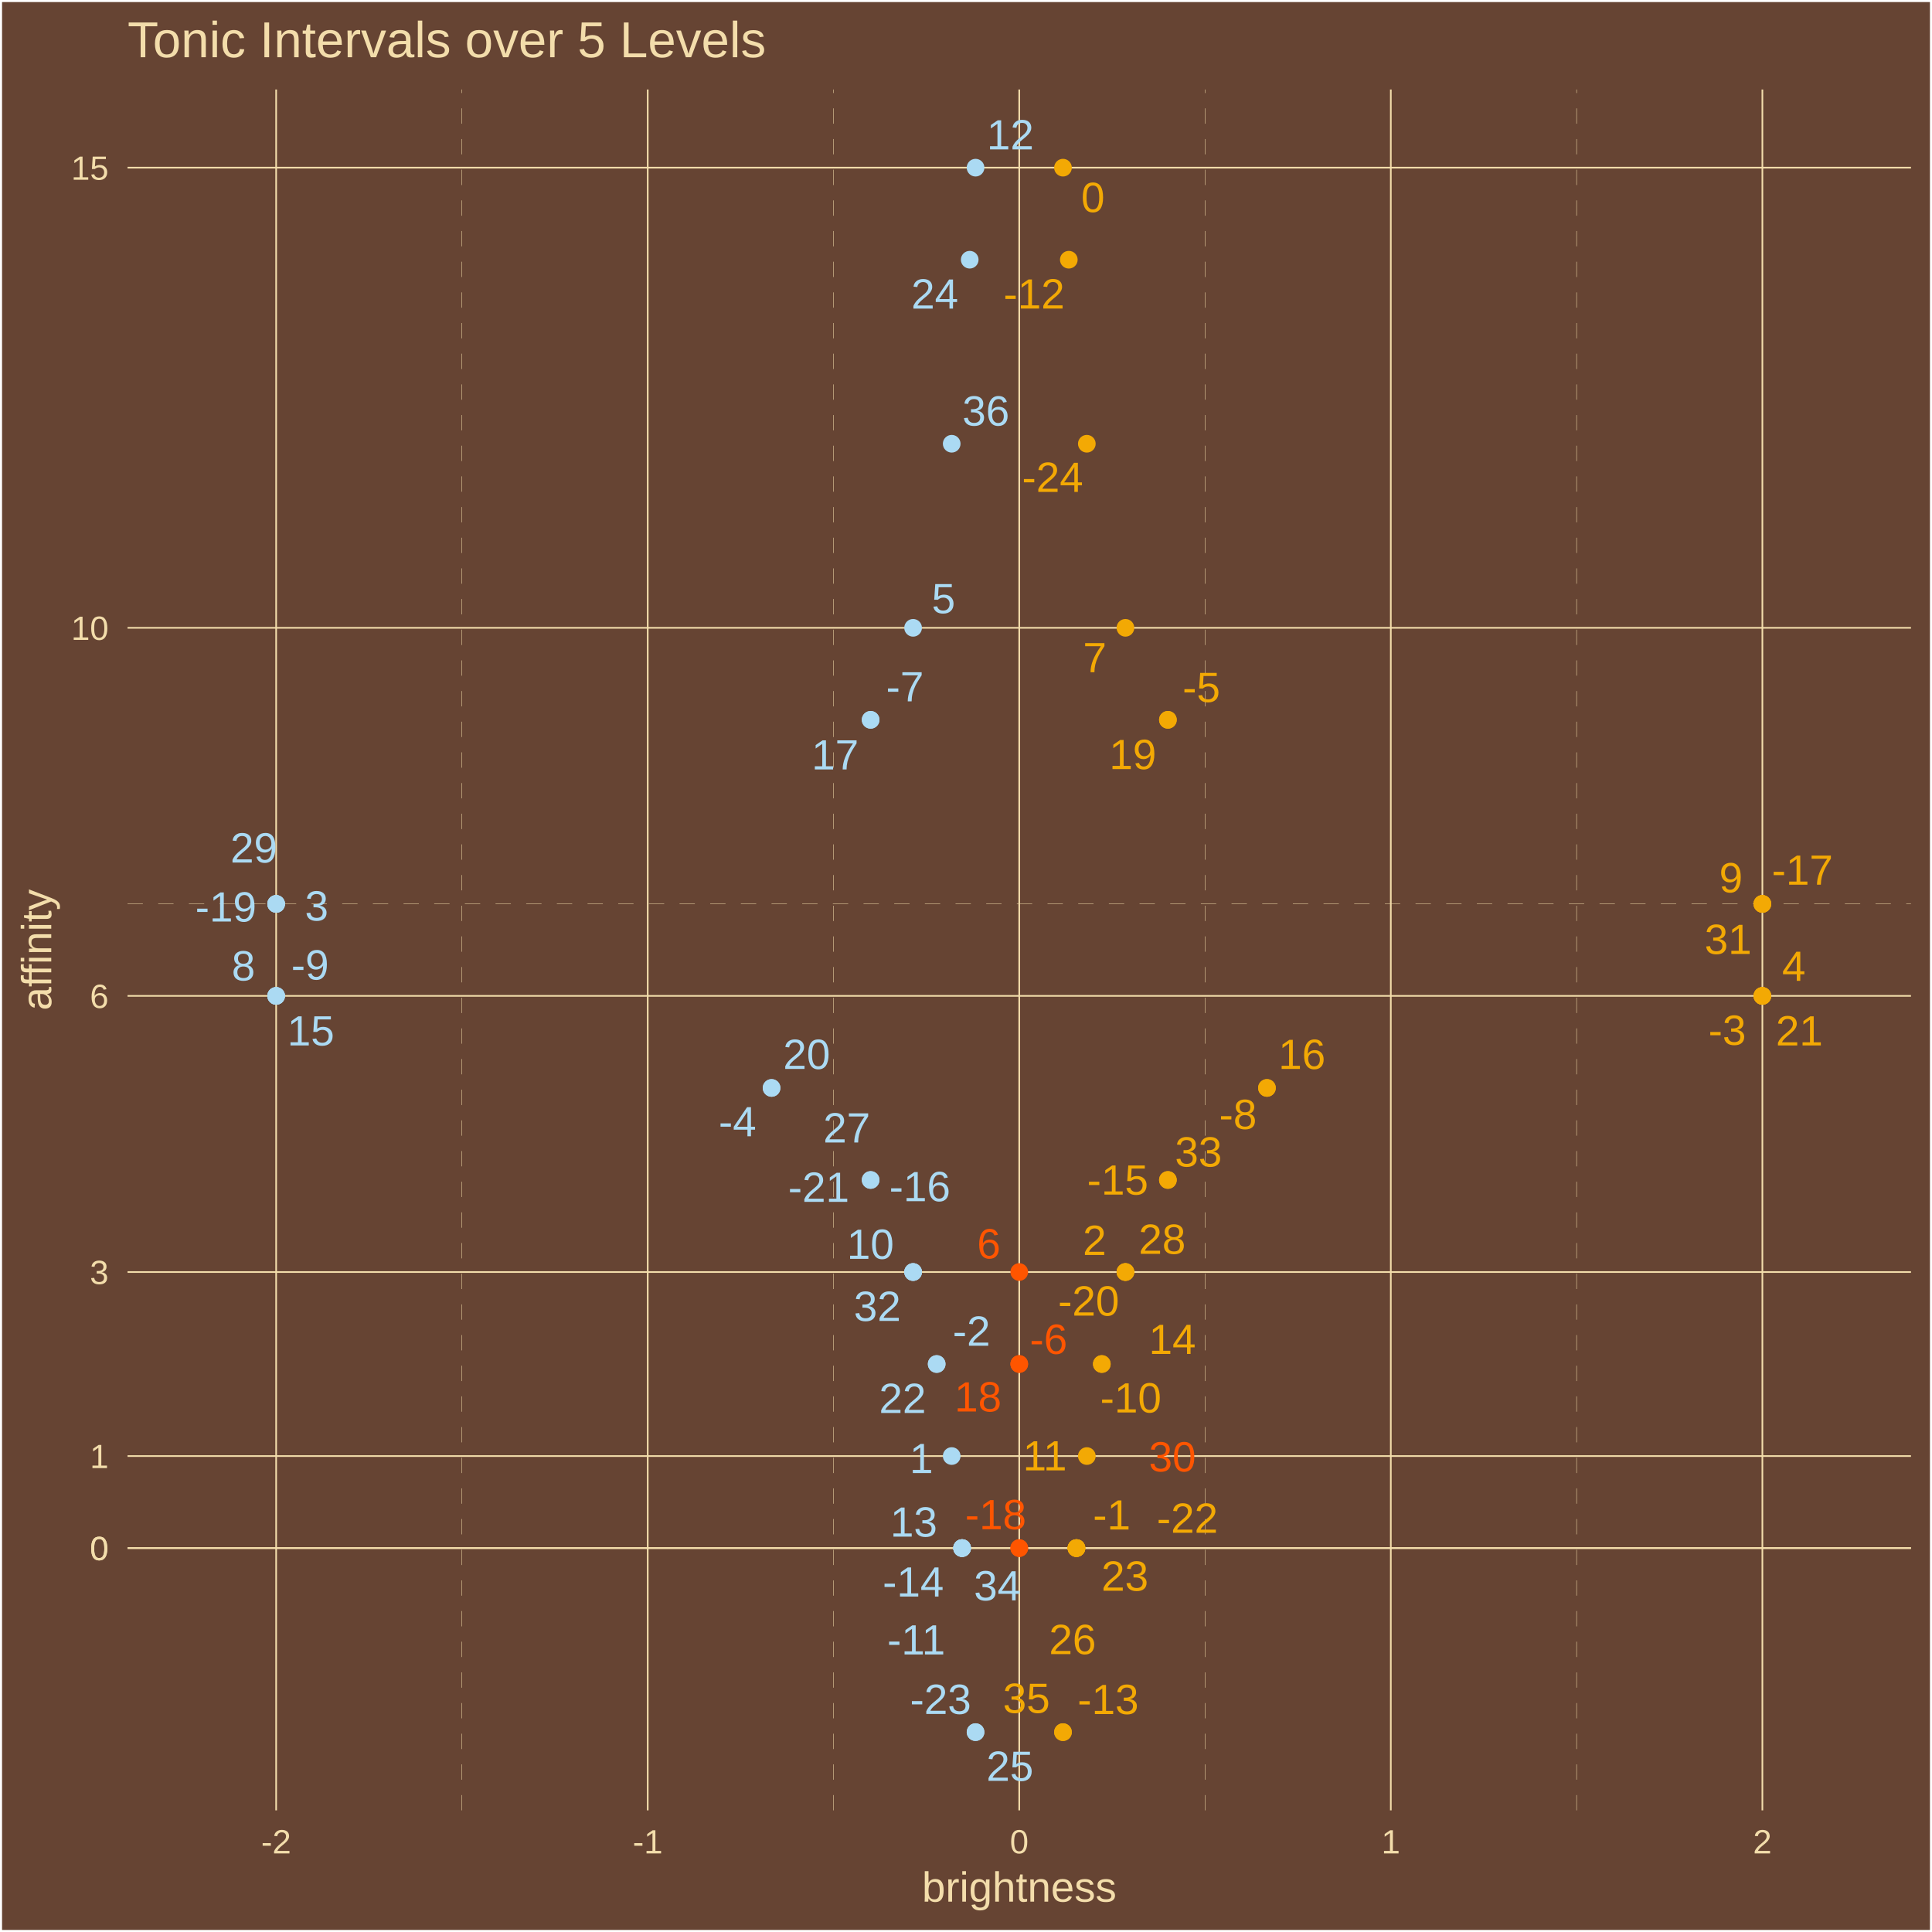
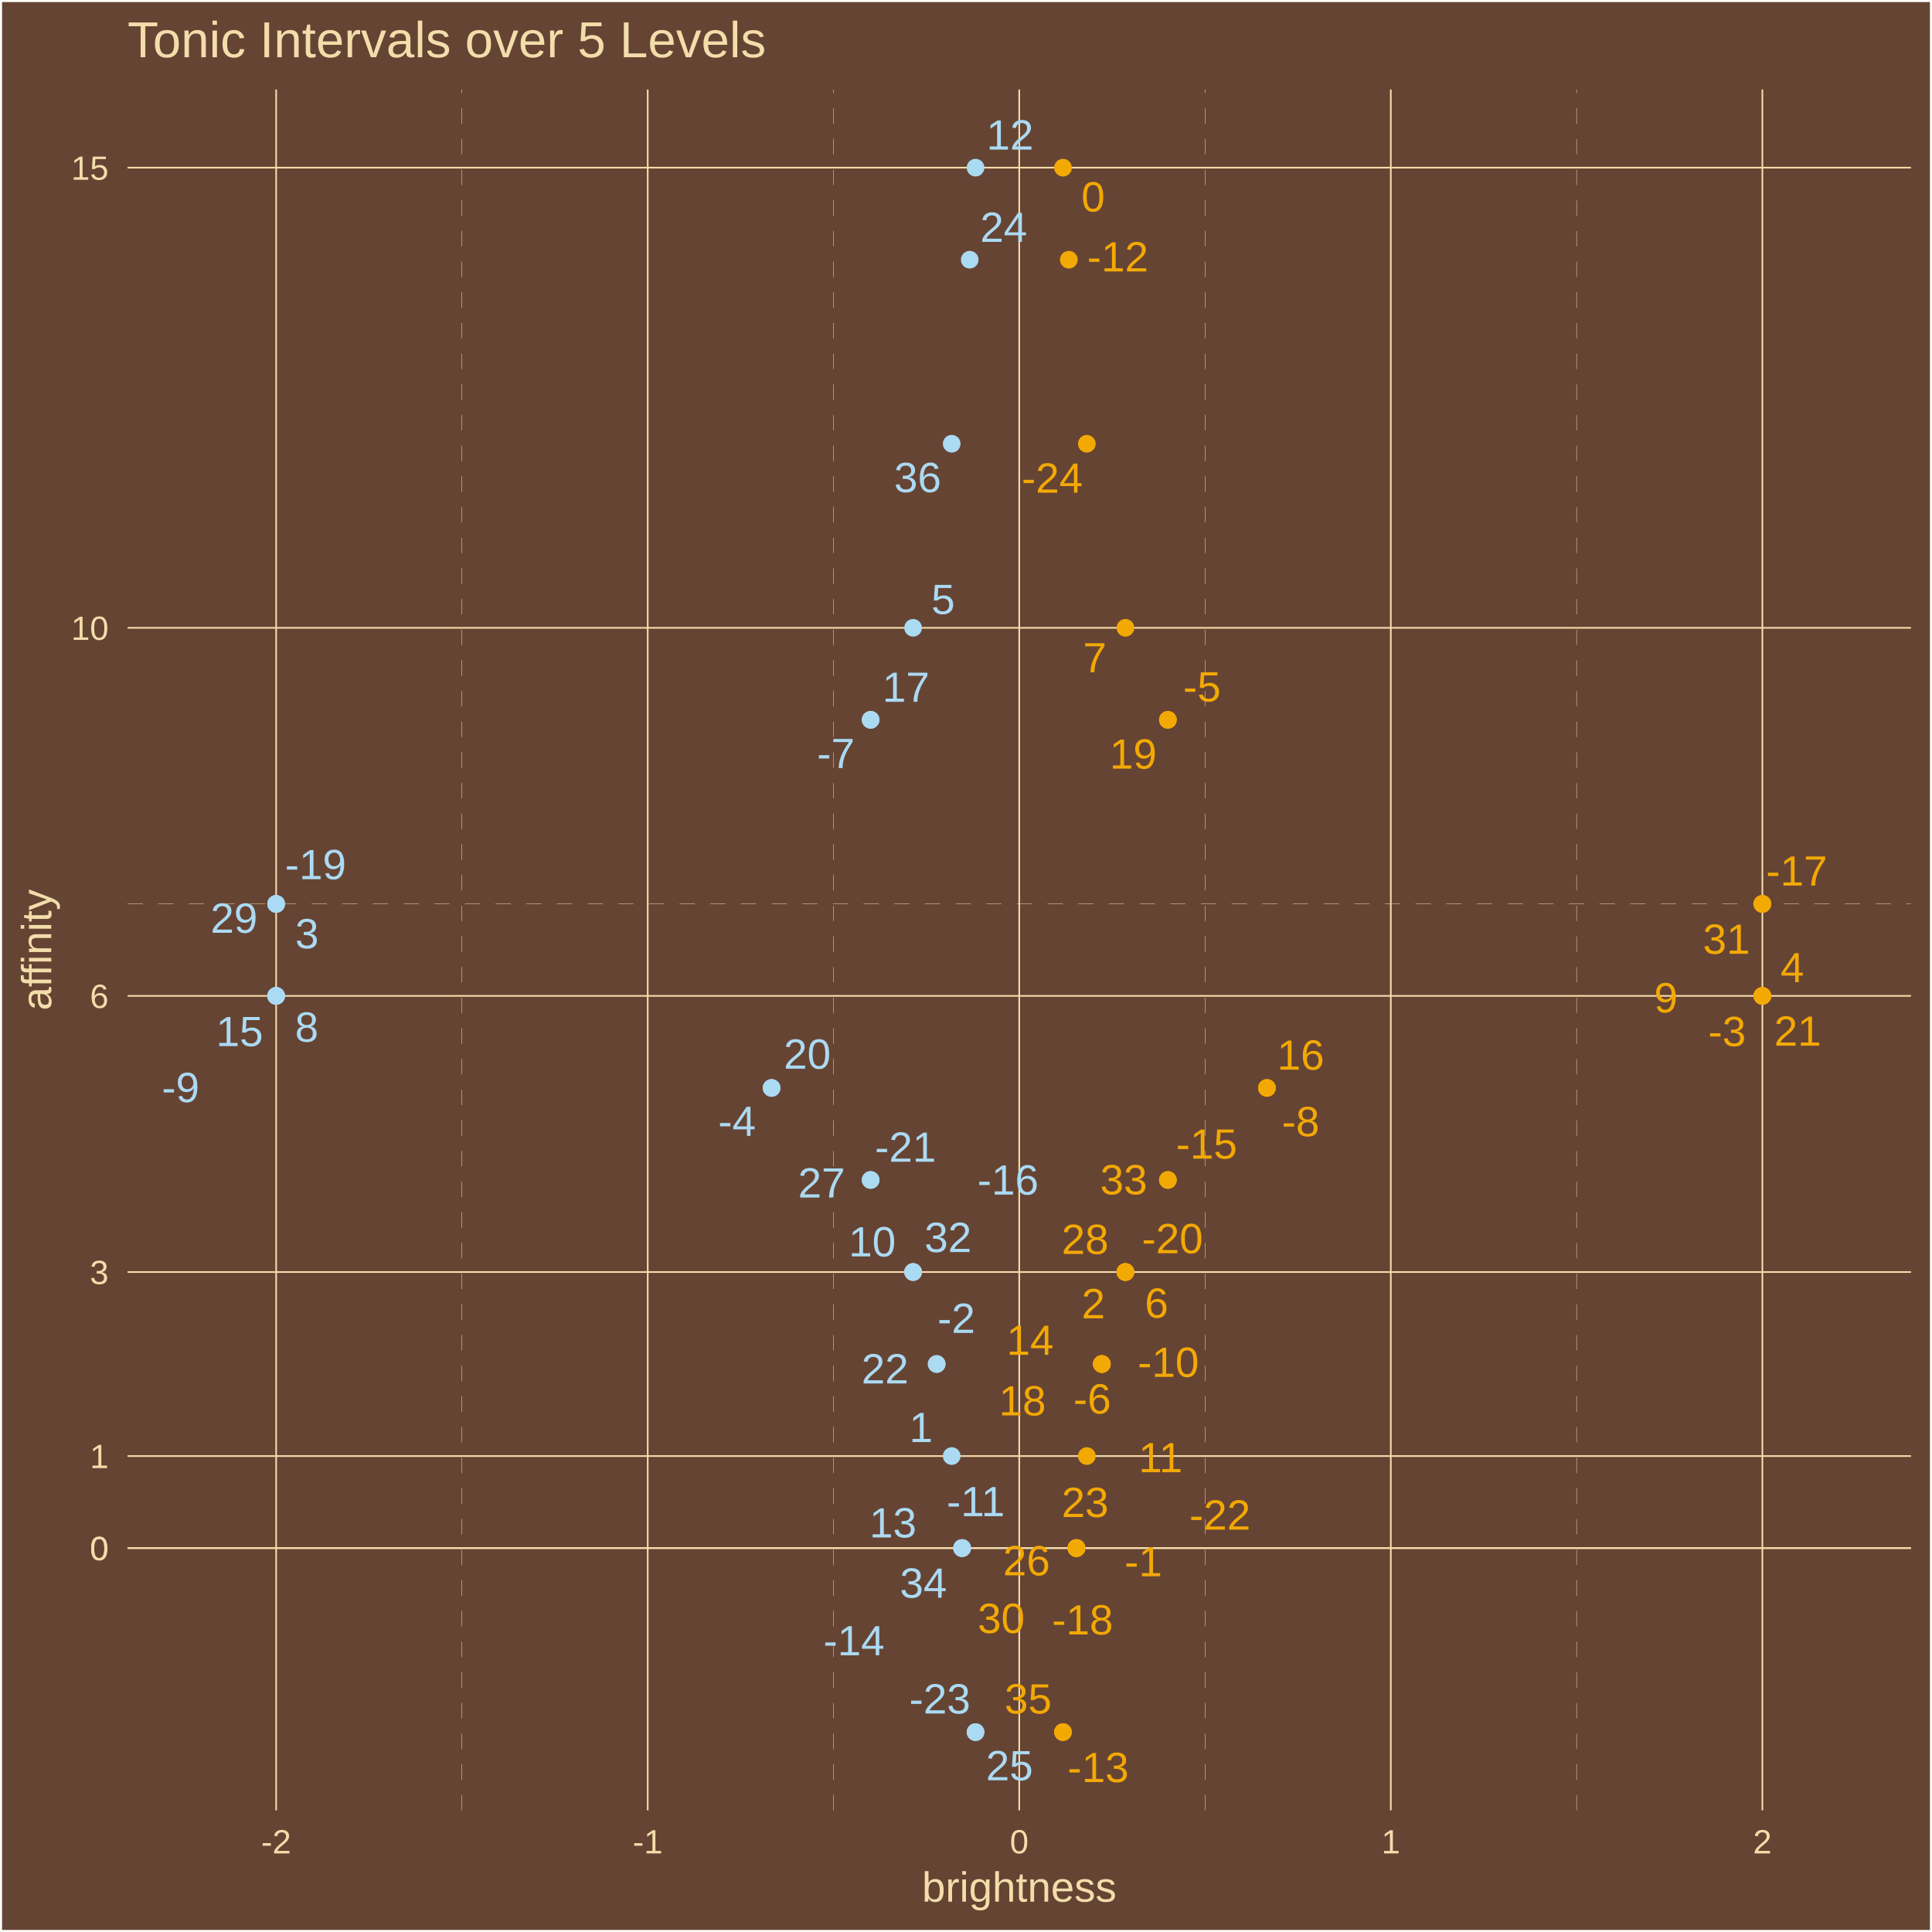
<svg xmlns="http://www.w3.org/2000/svg" class="svglite" width="504.00pt" height="504.00pt" viewBox="0 0 504.00 504.00">
  <defs>
    <style type="text/css">
    .svglite line, .svglite polyline, .svglite polygon, .svglite path, .svglite rect, .svglite circle {
      fill: none;
      stroke: #000000;
      stroke-linecap: round;
      stroke-linejoin: round;
      stroke-miterlimit: 10.00;
    }
    .svglite text {
      white-space: pre;
    }
  </style>
  </defs>
  <rect width="100%" height="100%" style="stroke: none; fill: #664433;" />
  <defs>
    <clipPath id="cpMC4wMHw1MDQuMDB8MC4wMHw1MDQuMDA=">
      <rect x="0.00" y="0.00" width="504.00" height="504.00" />
    </clipPath>
  </defs>
  <g clip-path="url(#cpMC4wMHw1MDQuMDB8MC4wMHw1MDQuMDA=)">
    <rect x="0.00" y="0" width="504.00" height="504.00" style="stroke-width: 1.07; stroke: #FFFFFF; fill: #664433;" />
  </g>
  <defs>
    <clipPath id="cpMzMuMjd8NDk4LjUyfDIzLjM0fDQ3Mi4yNw==">
      <rect x="33.27" y="23.34" width="465.25" height="448.93" />
    </clipPath>
  </defs>
  <g clip-path="url(#cpMzMuMjd8NDk4LjUyfDIzLjM0fDQ3Mi4yNw==)">
    <rect x="33.27" y="23.34" width="465.25" height="448.93" style="stroke-width: 1.07; stroke: none; fill: #664433;" />
    <polyline points="33.27,235.80 498.52,235.80 " style="stroke-width: 0.11; stroke: #F3DDAB; stroke-dasharray: 4.00,4.00; stroke-linecap: butt;" />
    <polyline points="120.50,472.27 120.50,23.34 " style="stroke-width: 0.11; stroke: #F3DDAB; stroke-dasharray: 4.00,4.00; stroke-linecap: butt;" />
    <polyline points="217.43,472.27 217.43,23.34 " style="stroke-width: 0.11; stroke: #F3DDAB; stroke-dasharray: 4.00,4.00; stroke-linecap: butt;" />
    <polyline points="314.36,472.27 314.36,23.34 " style="stroke-width: 0.11; stroke: #F3DDAB; stroke-dasharray: 4.00,4.00; stroke-linecap: butt;" />
    <polyline points="411.29,472.27 411.29,23.34 " style="stroke-width: 0.11; stroke: #F3DDAB; stroke-dasharray: 4.00,4.00; stroke-linecap: butt;" />
    <polyline points="33.27,403.85 498.52,403.85 " style="stroke-width: 0.43; stroke: #F3DDAB; stroke-linecap: butt;" />
    <polyline points="33.27,403.85 498.52,403.85 " style="stroke-width: 0.43; stroke: #F3DDAB; stroke-linecap: butt;" />
    <polyline points="33.27,379.84 498.52,379.84 " style="stroke-width: 0.43; stroke: #F3DDAB; stroke-linecap: butt;" />
    <polyline points="33.27,331.83 498.52,331.83 " style="stroke-width: 0.43; stroke: #F3DDAB; stroke-linecap: butt;" />
    <polyline points="33.27,259.80 498.52,259.80 " style="stroke-width: 0.43; stroke: #F3DDAB; stroke-linecap: butt;" />
    <polyline points="33.27,163.78 498.52,163.78 " style="stroke-width: 0.43; stroke: #F3DDAB; stroke-linecap: butt;" />
    <polyline points="33.27,43.74 498.52,43.74 " style="stroke-width: 0.43; stroke: #F3DDAB; stroke-linecap: butt;" />
    <polyline points="72.04,472.27 72.04,23.34 " style="stroke-width: 0.43; stroke: #F3DDAB; stroke-linecap: butt;" />
    <polyline points="168.97,472.27 168.97,23.34 " style="stroke-width: 0.43; stroke: #F3DDAB; stroke-linecap: butt;" />
    <polyline points="265.89,472.27 265.89,23.34 " style="stroke-width: 0.43; stroke: #F3DDAB; stroke-linecap: butt;" />
    <polyline points="362.82,472.27 362.82,23.34 " style="stroke-width: 0.43; stroke: #F3DDAB; stroke-linecap: butt;" />
    <polyline points="459.75,472.27 459.75,23.34 " style="stroke-width: 0.43; stroke: #F3DDAB; stroke-linecap: butt;" />
    <circle cx="283.52" cy="115.76" r="1.95" style="stroke-width: 0.71; stroke: #F3A904; fill: #F3A904;" />
    <circle cx="254.49" cy="451.86" r="1.95" style="stroke-width: 0.71; stroke: #ABDAF3; fill: #ABDAF3;" />
    <circle cx="280.81" cy="403.85" r="1.95" style="stroke-width: 0.71; stroke: #F3A904; fill: #F3A904;" />
    <circle cx="227.12" cy="307.82" r="1.95" style="stroke-width: 0.71; stroke: #ABDAF3; fill: #ABDAF3;" />
    <circle cx="293.59" cy="331.83" r="1.95" style="stroke-width: 0.71; stroke: #F3A904; fill: #F3A904;" />
    <circle cx="72.04" cy="235.80" r="1.95" style="stroke-width: 0.71; stroke: #ABDAF3; fill: #ABDAF3;" />
-     <circle cx="265.89" cy="403.85" r="1.95" style="stroke-width: 0.71; stroke: #FF5500; fill: #FF5500;" />
+     <circle cx="280.81" cy="403.85" r="1.95" style="stroke-width: 0.71; stroke: #F3A904; fill: #F3A904;" />
    <circle cx="459.75" cy="235.80" r="1.95" style="stroke-width: 0.71; stroke: #F3A904; fill: #F3A904;" />
    <circle cx="238.20" cy="331.83" r="1.95" style="stroke-width: 0.71; stroke: #ABDAF3; fill: #ABDAF3;" />
    <circle cx="304.67" cy="307.82" r="1.95" style="stroke-width: 0.71; stroke: #F3A904; fill: #F3A904;" />
    <circle cx="250.98" cy="403.85" r="1.95" style="stroke-width: 0.71; stroke: #ABDAF3; fill: #ABDAF3;" />
    <circle cx="277.30" cy="451.86" r="1.95" style="stroke-width: 0.71; stroke: #F3A904; fill: #F3A904;" />
    <circle cx="278.82" cy="67.75" r="1.95" style="stroke-width: 0.71; stroke: #F3A904; fill: #F3A904;" />
    <circle cx="250.98" cy="403.85" r="1.95" style="stroke-width: 0.71; stroke: #ABDAF3; fill: #ABDAF3;" />
    <circle cx="287.43" cy="355.83" r="1.95" style="stroke-width: 0.71; stroke: #F3A904; fill: #F3A904;" />
    <circle cx="72.04" cy="259.80" r="1.95" style="stroke-width: 0.71; stroke: #ABDAF3; fill: #ABDAF3;" />
    <circle cx="330.51" cy="283.81" r="1.95" style="stroke-width: 0.71; stroke: #F3A904; fill: #F3A904;" />
    <circle cx="227.12" cy="187.78" r="1.95" style="stroke-width: 0.71; stroke: #ABDAF3; fill: #ABDAF3;" />
-     <circle cx="265.89" cy="355.83" r="1.95" style="stroke-width: 0.71; stroke: #FF5500; fill: #FF5500;" />
+     <circle cx="287.43" cy="355.83" r="1.95" style="stroke-width: 0.71; stroke: #F3A904; fill: #F3A904;" />
    <circle cx="304.67" cy="187.78" r="1.95" style="stroke-width: 0.71; stroke: #F3A904; fill: #F3A904;" />
    <circle cx="201.28" cy="283.81" r="1.95" style="stroke-width: 0.71; stroke: #ABDAF3; fill: #ABDAF3;" />
    <circle cx="459.75" cy="259.80" r="1.95" style="stroke-width: 0.71; stroke: #F3A904; fill: #F3A904;" />
    <circle cx="244.35" cy="355.83" r="1.95" style="stroke-width: 0.71; stroke: #ABDAF3; fill: #ABDAF3;" />
    <circle cx="280.81" cy="403.85" r="1.95" style="stroke-width: 0.71; stroke: #F3A904; fill: #F3A904;" />
    <circle cx="277.30" cy="43.74" r="1.95" style="stroke-width: 0.71; stroke: #F3A904; fill: #F3A904;" />
    <circle cx="248.27" cy="379.84" r="1.95" style="stroke-width: 0.71; stroke: #ABDAF3; fill: #ABDAF3;" />
    <circle cx="293.59" cy="331.83" r="1.95" style="stroke-width: 0.71; stroke: #F3A904; fill: #F3A904;" />
    <circle cx="72.04" cy="235.80" r="1.95" style="stroke-width: 0.71; stroke: #ABDAF3; fill: #ABDAF3;" />
    <circle cx="459.75" cy="259.80" r="1.95" style="stroke-width: 0.71; stroke: #F3A904; fill: #F3A904;" />
    <circle cx="238.20" cy="163.78" r="1.95" style="stroke-width: 0.71; stroke: #ABDAF3; fill: #ABDAF3;" />
-     <circle cx="265.89" cy="331.83" r="1.95" style="stroke-width: 0.71; stroke: #FF5500; fill: #FF5500;" />
+     <circle cx="293.59" cy="331.83" r="1.95" style="stroke-width: 0.71; stroke: #F3A904; fill: #F3A904;" />
    <circle cx="293.59" cy="163.78" r="1.95" style="stroke-width: 0.71; stroke: #F3A904; fill: #F3A904;" />
    <circle cx="72.04" cy="259.80" r="1.95" style="stroke-width: 0.71; stroke: #ABDAF3; fill: #ABDAF3;" />
    <circle cx="459.75" cy="235.80" r="1.95" style="stroke-width: 0.71; stroke: #F3A904; fill: #F3A904;" />
    <circle cx="238.20" cy="331.83" r="1.95" style="stroke-width: 0.71; stroke: #ABDAF3; fill: #ABDAF3;" />
    <circle cx="283.52" cy="379.84" r="1.95" style="stroke-width: 0.71; stroke: #F3A904; fill: #F3A904;" />
    <circle cx="254.49" cy="43.74" r="1.95" style="stroke-width: 0.71; stroke: #ABDAF3; fill: #ABDAF3;" />
    <circle cx="250.98" cy="403.85" r="1.95" style="stroke-width: 0.71; stroke: #ABDAF3; fill: #ABDAF3;" />
    <circle cx="287.43" cy="355.83" r="1.95" style="stroke-width: 0.71; stroke: #F3A904; fill: #F3A904;" />
    <circle cx="72.04" cy="259.80" r="1.95" style="stroke-width: 0.71; stroke: #ABDAF3; fill: #ABDAF3;" />
    <circle cx="330.51" cy="283.81" r="1.95" style="stroke-width: 0.71; stroke: #F3A904; fill: #F3A904;" />
    <circle cx="227.12" cy="187.78" r="1.95" style="stroke-width: 0.71; stroke: #ABDAF3; fill: #ABDAF3;" />
-     <circle cx="265.89" cy="355.83" r="1.95" style="stroke-width: 0.71; stroke: #FF5500; fill: #FF5500;" />
+     <circle cx="287.43" cy="355.83" r="1.95" style="stroke-width: 0.71; stroke: #F3A904; fill: #F3A904;" />
    <circle cx="304.67" cy="187.78" r="1.95" style="stroke-width: 0.71; stroke: #F3A904; fill: #F3A904;" />
    <circle cx="201.28" cy="283.81" r="1.95" style="stroke-width: 0.71; stroke: #ABDAF3; fill: #ABDAF3;" />
    <circle cx="459.75" cy="259.80" r="1.95" style="stroke-width: 0.71; stroke: #F3A904; fill: #F3A904;" />
    <circle cx="244.35" cy="355.83" r="1.95" style="stroke-width: 0.71; stroke: #ABDAF3; fill: #ABDAF3;" />
    <circle cx="280.81" cy="403.85" r="1.95" style="stroke-width: 0.71; stroke: #F3A904; fill: #F3A904;" />
    <circle cx="252.97" cy="67.75" r="1.95" style="stroke-width: 0.71; stroke: #ABDAF3; fill: #ABDAF3;" />
    <circle cx="254.49" cy="451.86" r="1.95" style="stroke-width: 0.71; stroke: #ABDAF3; fill: #ABDAF3;" />
    <circle cx="280.81" cy="403.85" r="1.95" style="stroke-width: 0.71; stroke: #F3A904; fill: #F3A904;" />
    <circle cx="227.12" cy="307.82" r="1.95" style="stroke-width: 0.71; stroke: #ABDAF3; fill: #ABDAF3;" />
    <circle cx="293.59" cy="331.83" r="1.95" style="stroke-width: 0.71; stroke: #F3A904; fill: #F3A904;" />
    <circle cx="72.04" cy="235.80" r="1.95" style="stroke-width: 0.71; stroke: #ABDAF3; fill: #ABDAF3;" />
-     <circle cx="265.89" cy="403.85" r="1.95" style="stroke-width: 0.71; stroke: #FF5500; fill: #FF5500;" />
+     <circle cx="280.81" cy="403.85" r="1.95" style="stroke-width: 0.71; stroke: #F3A904; fill: #F3A904;" />
    <circle cx="459.75" cy="235.80" r="1.95" style="stroke-width: 0.71; stroke: #F3A904; fill: #F3A904;" />
    <circle cx="238.20" cy="331.83" r="1.95" style="stroke-width: 0.71; stroke: #ABDAF3; fill: #ABDAF3;" />
    <circle cx="304.67" cy="307.82" r="1.95" style="stroke-width: 0.71; stroke: #F3A904; fill: #F3A904;" />
    <circle cx="250.98" cy="403.85" r="1.95" style="stroke-width: 0.71; stroke: #ABDAF3; fill: #ABDAF3;" />
    <circle cx="277.30" cy="451.86" r="1.95" style="stroke-width: 0.71; stroke: #F3A904; fill: #F3A904;" />
    <circle cx="248.27" cy="115.76" r="1.95" style="stroke-width: 0.71; stroke: #ABDAF3; fill: #ABDAF3;" />
-     <line x1="299.98" y1="396.34" x2="281.86" y2="403.43" style="stroke-width: 1.07; stroke: none;" />
-     <line x1="239.96" y1="315.16" x2="238.32" y2="330.73" style="stroke-width: 1.07; stroke: none;" />
-     <line x1="240.50" y1="421.89" x2="250.42" y2="404.81" style="stroke-width: 1.07; stroke: none;" />
-     <line x1="297.90" y1="350.17" x2="288.43" y2="355.29" style="stroke-width: 1.07; stroke: none;" />
-     <line x1="279.79" y1="421.80" x2="280.74" y2="404.95" style="stroke-width: 1.07; stroke: none;" />
-     <line x1="222.14" y1="299.84" x2="226.53" y2="306.88" style="stroke-width: 1.07; stroke: none;" />
-     <line x1="67.11" y1="226.81" x2="71.50" y2="234.82" style="stroke-width: 1.07; stroke: none;" />
-     <line x1="297.91" y1="380.38" x2="266.80" y2="403.18" style="stroke-width: 1.07; stroke: none;" />
-     <text x="274.60" y="128.32" text-anchor="middle" style="font-size: 11.04px;fill: #F3A904; font-family: &quot;Arial&quot;;" textLength="15.94px" lengthAdjust="spacingAndGlyphs">-24</text>
-     <text x="245.38" y="447.12" text-anchor="middle" style="font-size: 11.04px;fill: #ABDAF3; font-family: &quot;Arial&quot;;" textLength="15.94px" lengthAdjust="spacingAndGlyphs">-23</text>
-     <text x="309.75" y="399.86" text-anchor="middle" style="font-size: 11.04px;fill: #F3A904; font-family: &quot;Arial&quot;;" textLength="15.94px" lengthAdjust="spacingAndGlyphs">-22</text>
-     <text x="213.57" y="313.52" text-anchor="middle" style="font-size: 11.04px;fill: #ABDAF3; font-family: &quot;Arial&quot;;" textLength="15.94px" lengthAdjust="spacingAndGlyphs">-21</text>
-     <text x="283.99" y="343.20" text-anchor="middle" style="font-size: 11.04px;fill: #F3A904; font-family: &quot;Arial&quot;;" textLength="15.94px" lengthAdjust="spacingAndGlyphs">-20</text>
-     <text x="58.93" y="240.41" text-anchor="middle" style="font-size: 11.04px;fill: #ABDAF3; font-family: &quot;Arial&quot;;" textLength="15.94px" lengthAdjust="spacingAndGlyphs">-19</text>
-     <text x="259.75" y="398.93" text-anchor="middle" style="font-size: 11.04px;fill: #FF5500; font-family: &quot;Arial&quot;;" textLength="15.94px" lengthAdjust="spacingAndGlyphs">-18</text>
-     <text x="470.19" y="230.80" text-anchor="middle" style="font-size: 11.04px;fill: #F3A904; font-family: &quot;Arial&quot;;" textLength="15.94px" lengthAdjust="spacingAndGlyphs">-17</text>
-     <text x="239.96" y="313.36" text-anchor="middle" style="font-size: 11.04px;fill: #ABDAF3; font-family: &quot;Arial&quot;;" textLength="15.94px" lengthAdjust="spacingAndGlyphs">-16</text>
-     <text x="291.57" y="311.63" text-anchor="middle" style="font-size: 11.04px;fill: #F3A904; font-family: &quot;Arial&quot;;" textLength="15.94px" lengthAdjust="spacingAndGlyphs">-15</text>
-     <text x="238.24" y="416.49" text-anchor="middle" style="font-size: 11.04px;fill: #ABDAF3; font-family: &quot;Arial&quot;;" textLength="15.94px" lengthAdjust="spacingAndGlyphs">-14</text>
-     <text x="289.08" y="447.15" text-anchor="middle" style="font-size: 11.04px;fill: #F3A904; font-family: &quot;Arial&quot;;" textLength="15.94px" lengthAdjust="spacingAndGlyphs">-13</text>
-     <text x="269.76" y="80.49" text-anchor="middle" style="font-size: 11.04px;fill: #F3A904; font-family: &quot;Arial&quot;;" textLength="15.94px" lengthAdjust="spacingAndGlyphs">-12</text>
-     <text x="239.02" y="431.60" text-anchor="middle" style="font-size: 11.04px;fill: #ABDAF3; font-family: &quot;Arial&quot;;" textLength="15.94px" lengthAdjust="spacingAndGlyphs">-11</text>
-     <text x="294.99" y="368.48" text-anchor="middle" style="font-size: 11.04px;fill: #F3A904; font-family: &quot;Arial&quot;;" textLength="15.94px" lengthAdjust="spacingAndGlyphs">-10</text>
-     <text x="80.88" y="255.53" text-anchor="middle" style="font-size: 11.04px;fill: #ABDAF3; font-family: &quot;Arial&quot;;" textLength="9.81px" lengthAdjust="spacingAndGlyphs">-9</text>
-     <text x="322.95" y="294.53" text-anchor="middle" style="font-size: 11.04px;fill: #F3A904; font-family: &quot;Arial&quot;;" textLength="9.81px" lengthAdjust="spacingAndGlyphs">-8</text>
-     <text x="236.07" y="182.95" text-anchor="middle" style="font-size: 11.04px;fill: #ABDAF3; font-family: &quot;Arial&quot;;" textLength="9.81px" lengthAdjust="spacingAndGlyphs">-7</text>
-     <text x="273.54" y="353.19" text-anchor="middle" style="font-size: 11.04px;fill: #FF5500; font-family: &quot;Arial&quot;;" textLength="9.81px" lengthAdjust="spacingAndGlyphs">-6</text>
-     <text x="313.40" y="183.13" text-anchor="middle" style="font-size: 11.04px;fill: #F3A904; font-family: &quot;Arial&quot;;" textLength="9.81px" lengthAdjust="spacingAndGlyphs">-5</text>
-     <text x="192.39" y="296.42" text-anchor="middle" style="font-size: 11.04px;fill: #ABDAF3; font-family: &quot;Arial&quot;;" textLength="9.81px" lengthAdjust="spacingAndGlyphs">-4</text>
-     <text x="450.58" y="272.57" text-anchor="middle" style="font-size: 11.04px;fill: #F3A904; font-family: &quot;Arial&quot;;" textLength="9.81px" lengthAdjust="spacingAndGlyphs">-3</text>
-     <text x="253.44" y="351.07" text-anchor="middle" style="font-size: 11.04px;fill: #ABDAF3; font-family: &quot;Arial&quot;;" textLength="9.81px" lengthAdjust="spacingAndGlyphs">-2</text>
-     <text x="290.02" y="399.00" text-anchor="middle" style="font-size: 11.04px;fill: #F3A904; font-family: &quot;Arial&quot;;" textLength="9.81px" lengthAdjust="spacingAndGlyphs">-1</text>
-     <text x="285.11" y="55.32" text-anchor="middle" style="font-size: 11.04px;fill: #F3A904; font-family: &quot;Arial&quot;;" textLength="6.13px" lengthAdjust="spacingAndGlyphs">0</text>
-     <text x="240.35" y="384.28" text-anchor="middle" style="font-size: 11.04px;fill: #ABDAF3; font-family: &quot;Arial&quot;;" textLength="6.13px" lengthAdjust="spacingAndGlyphs">1</text>
-     <text x="285.53" y="327.38" text-anchor="middle" style="font-size: 11.04px;fill: #F3A904; font-family: &quot;Arial&quot;;" textLength="6.13px" lengthAdjust="spacingAndGlyphs">2</text>
-     <text x="82.60" y="240.15" text-anchor="middle" style="font-size: 11.04px;fill: #ABDAF3; font-family: &quot;Arial&quot;;" textLength="6.13px" lengthAdjust="spacingAndGlyphs">3</text>
-     <text x="467.96" y="255.87" text-anchor="middle" style="font-size: 11.04px;fill: #F3A904; font-family: &quot;Arial&quot;;" textLength="6.13px" lengthAdjust="spacingAndGlyphs">4</text>
-     <text x="246.13" y="159.97" text-anchor="middle" style="font-size: 11.04px;fill: #ABDAF3; font-family: &quot;Arial&quot;;" textLength="6.13px" lengthAdjust="spacingAndGlyphs">5</text>
-     <text x="257.95" y="328.28" text-anchor="middle" style="font-size: 11.04px;fill: #FF5500; font-family: &quot;Arial&quot;;" textLength="6.13px" lengthAdjust="spacingAndGlyphs">6</text>
-     <text x="285.59" y="175.36" text-anchor="middle" style="font-size: 11.04px;fill: #F3A904; font-family: &quot;Arial&quot;;" textLength="6.13px" lengthAdjust="spacingAndGlyphs">7</text>
-     <text x="63.50" y="255.77" text-anchor="middle" style="font-size: 11.04px;fill: #ABDAF3; font-family: &quot;Arial&quot;;" textLength="6.13px" lengthAdjust="spacingAndGlyphs">8</text>
-     <text x="451.55" y="232.79" text-anchor="middle" style="font-size: 11.04px;fill: #F3A904; font-family: &quot;Arial&quot;;" textLength="6.13px" lengthAdjust="spacingAndGlyphs">9</text>
-     <text x="227.06" y="328.40" text-anchor="middle" style="font-size: 11.04px;fill: #ABDAF3; font-family: &quot;Arial&quot;;" textLength="12.27px" lengthAdjust="spacingAndGlyphs">10</text>
-     <text x="272.57" y="383.58" text-anchor="middle" style="font-size: 11.04px;fill: #F3A904; font-family: &quot;Arial&quot;;" textLength="12.27px" lengthAdjust="spacingAndGlyphs">11</text>
-     <text x="263.56" y="38.98" text-anchor="middle" style="font-size: 11.04px;fill: #ABDAF3; font-family: &quot;Arial&quot;;" textLength="12.27px" lengthAdjust="spacingAndGlyphs">12</text>
-     <text x="238.37" y="400.86" text-anchor="middle" style="font-size: 11.04px;fill: #ABDAF3; font-family: &quot;Arial&quot;;" textLength="12.27px" lengthAdjust="spacingAndGlyphs">13</text>
-     <text x="305.83" y="353.20" text-anchor="middle" style="font-size: 11.04px;fill: #F3A904; font-family: &quot;Arial&quot;;" textLength="12.27px" lengthAdjust="spacingAndGlyphs">14</text>
-     <text x="81.08" y="272.72" text-anchor="middle" style="font-size: 11.04px;fill: #ABDAF3; font-family: &quot;Arial&quot;;" textLength="12.27px" lengthAdjust="spacingAndGlyphs">15</text>
-     <text x="339.64" y="278.86" text-anchor="middle" style="font-size: 11.04px;fill: #F3A904; font-family: &quot;Arial&quot;;" textLength="12.27px" lengthAdjust="spacingAndGlyphs">16</text>
-     <text x="217.86" y="200.73" text-anchor="middle" style="font-size: 11.04px;fill: #ABDAF3; font-family: &quot;Arial&quot;;" textLength="12.27px" lengthAdjust="spacingAndGlyphs">17</text>
-     <text x="255.14" y="368.21" text-anchor="middle" style="font-size: 11.04px;fill: #FF5500; font-family: &quot;Arial&quot;;" textLength="12.27px" lengthAdjust="spacingAndGlyphs">18</text>
-     <text x="295.51" y="200.63" text-anchor="middle" style="font-size: 11.04px;fill: #F3A904; font-family: &quot;Arial&quot;;" textLength="12.27px" lengthAdjust="spacingAndGlyphs">19</text>
-     <text x="210.42" y="278.86" text-anchor="middle" style="font-size: 11.04px;fill: #ABDAF3; font-family: &quot;Arial&quot;;" textLength="12.27px" lengthAdjust="spacingAndGlyphs">20</text>
-     <text x="469.39" y="272.73" text-anchor="middle" style="font-size: 11.04px;fill: #F3A904; font-family: &quot;Arial&quot;;" textLength="12.27px" lengthAdjust="spacingAndGlyphs">21</text>
-     <text x="235.45" y="368.61" text-anchor="middle" style="font-size: 11.04px;fill: #ABDAF3; font-family: &quot;Arial&quot;;" textLength="12.27px" lengthAdjust="spacingAndGlyphs">22</text>
-     <text x="293.45" y="414.97" text-anchor="middle" style="font-size: 11.04px;fill: #F3A904; font-family: &quot;Arial&quot;;" textLength="12.27px" lengthAdjust="spacingAndGlyphs">23</text>
-     <text x="243.86" y="80.51" text-anchor="middle" style="font-size: 11.04px;fill: #ABDAF3; font-family: &quot;Arial&quot;;" textLength="12.27px" lengthAdjust="spacingAndGlyphs">24</text>
-     <text x="263.45" y="464.56" text-anchor="middle" style="font-size: 11.04px;fill: #ABDAF3; font-family: &quot;Arial&quot;;" textLength="12.27px" lengthAdjust="spacingAndGlyphs">25</text>
-     <text x="279.79" y="431.51" text-anchor="middle" style="font-size: 11.04px;fill: #F3A904; font-family: &quot;Arial&quot;;" textLength="12.27px" lengthAdjust="spacingAndGlyphs">26</text>
-     <text x="220.88" y="298.04" text-anchor="middle" style="font-size: 11.04px;fill: #ABDAF3; font-family: &quot;Arial&quot;;" textLength="12.27px" lengthAdjust="spacingAndGlyphs">27</text>
-     <text x="303.17" y="327.09" text-anchor="middle" style="font-size: 11.04px;fill: #F3A904; font-family: &quot;Arial&quot;;" textLength="12.27px" lengthAdjust="spacingAndGlyphs">28</text>
-     <text x="66.23" y="225.01" text-anchor="middle" style="font-size: 11.04px;fill: #ABDAF3; font-family: &quot;Arial&quot;;" textLength="12.27px" lengthAdjust="spacingAndGlyphs">29</text>
-     <text x="305.84" y="383.86" text-anchor="middle" style="font-size: 11.04px;fill: #FF5500; font-family: &quot;Arial&quot;;" textLength="12.27px" lengthAdjust="spacingAndGlyphs">30</text>
-     <text x="450.81" y="248.86" text-anchor="middle" style="font-size: 11.04px;fill: #F3A904; font-family: &quot;Arial&quot;;" textLength="12.27px" lengthAdjust="spacingAndGlyphs">31</text>
-     <text x="228.87" y="344.59" text-anchor="middle" style="font-size: 11.04px;fill: #ABDAF3; font-family: &quot;Arial&quot;;" textLength="12.27px" lengthAdjust="spacingAndGlyphs">32</text>
-     <text x="312.64" y="304.32" text-anchor="middle" style="font-size: 11.04px;fill: #F3A904; font-family: &quot;Arial&quot;;" textLength="12.27px" lengthAdjust="spacingAndGlyphs">33</text>
-     <text x="260.19" y="417.49" text-anchor="middle" style="font-size: 11.04px;fill: #ABDAF3; font-family: &quot;Arial&quot;;" textLength="12.27px" lengthAdjust="spacingAndGlyphs">34</text>
-     <text x="267.77" y="446.84" text-anchor="middle" style="font-size: 11.04px;fill: #F3A904; font-family: &quot;Arial&quot;;" textLength="12.27px" lengthAdjust="spacingAndGlyphs">35</text>
-     <text x="257.19" y="111.02" text-anchor="middle" style="font-size: 11.04px;fill: #ABDAF3; font-family: &quot;Arial&quot;;" textLength="12.27px" lengthAdjust="spacingAndGlyphs">36</text>
+     <line x1="308.47" y1="395.33" x2="281.89" y2="403.51" style="stroke-width: 1.07; stroke: none;" />
+     <line x1="282.39" y1="416.67" x2="280.94" y2="404.94" style="stroke-width: 1.07; stroke: none;" />
+     <line x1="253.19" y1="308.65" x2="238.80" y2="330.89" style="stroke-width: 1.07; stroke: none;" />
+     <line x1="232.55" y1="427.02" x2="250.29" y2="404.72" style="stroke-width: 1.07; stroke: none;" />
+     <line x1="53.82" y1="282.69" x2="71.34" y2="260.68" style="stroke-width: 1.07; stroke: none;" />
+     <line x1="291.56" y1="407.07" x2="281.90" y2="404.17" style="stroke-width: 1.07; stroke: none;" />
+     <line x1="435.15" y1="254.38" x2="458.85" y2="236.48" style="stroke-width: 1.07; stroke: none;" />
+     <line x1="294.81" y1="380.10" x2="284.66" y2="379.87" style="stroke-width: 1.07; stroke: none;" />
+     <line x1="240.88" y1="398.11" x2="250.00" y2="403.29" style="stroke-width: 1.07; stroke: none;" />
+     <line x1="276.66" y1="350.31" x2="286.43" y2="355.32" style="stroke-width: 1.07; stroke: none;" />
+     <line x1="274.66" y1="364.30" x2="286.49" y2="356.46" style="stroke-width: 1.07; stroke: none;" />
+     <line x1="269.11" y1="420.80" x2="280.17" y2="404.76" style="stroke-width: 1.07; stroke: none;" />
+     <text x="274.49" y="128.52" text-anchor="middle" style="font-size: 11.04px;fill: #F3A904; font-family: &quot;Arial&quot;;" textLength="15.94px" lengthAdjust="spacingAndGlyphs">-24</text>
+     <text x="245.18" y="447.00" text-anchor="middle" style="font-size: 11.04px;fill: #ABDAF3; font-family: &quot;Arial&quot;;" textLength="15.94px" lengthAdjust="spacingAndGlyphs">-23</text>
+     <text x="318.25" y="399.03" text-anchor="middle" style="font-size: 11.04px;fill: #F3A904; font-family: &quot;Arial&quot;;" textLength="15.94px" lengthAdjust="spacingAndGlyphs">-22</text>
+     <text x="236.21" y="303.06" text-anchor="middle" style="font-size: 11.04px;fill: #ABDAF3; font-family: &quot;Arial&quot;;" textLength="15.94px" lengthAdjust="spacingAndGlyphs">-21</text>
+     <text x="305.84" y="326.93" text-anchor="middle" style="font-size: 11.04px;fill: #F3A904; font-family: &quot;Arial&quot;;" textLength="15.94px" lengthAdjust="spacingAndGlyphs">-20</text>
+     <text x="82.33" y="229.35" text-anchor="middle" style="font-size: 11.04px;fill: #ABDAF3; font-family: &quot;Arial&quot;;" textLength="15.94px" lengthAdjust="spacingAndGlyphs">-19</text>
+     <text x="282.40" y="426.38" text-anchor="middle" style="font-size: 11.04px;fill: #F3A904; font-family: &quot;Arial&quot;;" textLength="15.94px" lengthAdjust="spacingAndGlyphs">-18</text>
+     <text x="468.70" y="231.02" text-anchor="middle" style="font-size: 11.04px;fill: #F3A904; font-family: &quot;Arial&quot;;" textLength="15.94px" lengthAdjust="spacingAndGlyphs">-17</text>
+     <text x="262.96" y="311.63" text-anchor="middle" style="font-size: 11.04px;fill: #ABDAF3; font-family: &quot;Arial&quot;;" textLength="15.94px" lengthAdjust="spacingAndGlyphs">-16</text>
+     <text x="314.76" y="302.25" text-anchor="middle" style="font-size: 11.04px;fill: #F3A904; font-family: &quot;Arial&quot;;" textLength="15.94px" lengthAdjust="spacingAndGlyphs">-15</text>
+     <text x="222.78" y="431.82" text-anchor="middle" style="font-size: 11.04px;fill: #ABDAF3; font-family: &quot;Arial&quot;;" textLength="15.94px" lengthAdjust="spacingAndGlyphs">-14</text>
+     <text x="286.48" y="464.89" text-anchor="middle" style="font-size: 11.04px;fill: #F3A904; font-family: &quot;Arial&quot;;" textLength="15.94px" lengthAdjust="spacingAndGlyphs">-13</text>
+     <text x="291.59" y="70.81" text-anchor="middle" style="font-size: 11.04px;fill: #F3A904; font-family: &quot;Arial&quot;;" textLength="15.94px" lengthAdjust="spacingAndGlyphs">-12</text>
+     <text x="254.54" y="395.52" text-anchor="middle" style="font-size: 11.04px;fill: #ABDAF3; font-family: &quot;Arial&quot;;" textLength="15.94px" lengthAdjust="spacingAndGlyphs">-11</text>
+     <text x="304.78" y="359.19" text-anchor="middle" style="font-size: 11.04px;fill: #F3A904; font-family: &quot;Arial&quot;;" textLength="15.94px" lengthAdjust="spacingAndGlyphs">-10</text>
+     <text x="47.11" y="287.50" text-anchor="middle" style="font-size: 11.04px;fill: #ABDAF3; font-family: &quot;Arial&quot;;" textLength="9.81px" lengthAdjust="spacingAndGlyphs">-9</text>
+     <text x="339.30" y="296.41" text-anchor="middle" style="font-size: 11.04px;fill: #F3A904; font-family: &quot;Arial&quot;;" textLength="9.81px" lengthAdjust="spacingAndGlyphs">-8</text>
+     <text x="218.05" y="200.36" text-anchor="middle" style="font-size: 11.04px;fill: #ABDAF3; font-family: &quot;Arial&quot;;" textLength="9.81px" lengthAdjust="spacingAndGlyphs">-7</text>
+     <text x="284.92" y="368.75" text-anchor="middle" style="font-size: 11.04px;fill: #F3A904; font-family: &quot;Arial&quot;;" textLength="9.81px" lengthAdjust="spacingAndGlyphs">-6</text>
+     <text x="313.57" y="182.98" text-anchor="middle" style="font-size: 11.04px;fill: #F3A904; font-family: &quot;Arial&quot;;" textLength="9.81px" lengthAdjust="spacingAndGlyphs">-5</text>
+     <text x="192.26" y="296.32" text-anchor="middle" style="font-size: 11.04px;fill: #ABDAF3; font-family: &quot;Arial&quot;;" textLength="9.81px" lengthAdjust="spacingAndGlyphs">-4</text>
+     <text x="450.54" y="272.90" text-anchor="middle" style="font-size: 11.04px;fill: #F3A904; font-family: &quot;Arial&quot;;" textLength="9.81px" lengthAdjust="spacingAndGlyphs">-3</text>
+     <text x="249.48" y="347.72" text-anchor="middle" style="font-size: 11.04px;fill: #ABDAF3; font-family: &quot;Arial&quot;;" textLength="9.81px" lengthAdjust="spacingAndGlyphs">-2</text>
+     <text x="298.27" y="411.20" text-anchor="middle" style="font-size: 11.04px;fill: #F3A904; font-family: &quot;Arial&quot;;" textLength="9.81px" lengthAdjust="spacingAndGlyphs">-1</text>
+     <text x="285.16" y="55.17" text-anchor="middle" style="font-size: 11.04px;fill: #F3A904; font-family: &quot;Arial&quot;;" textLength="6.13px" lengthAdjust="spacingAndGlyphs">0</text>
+     <text x="240.26" y="376.19" text-anchor="middle" style="font-size: 11.04px;fill: #ABDAF3; font-family: &quot;Arial&quot;;" textLength="6.13px" lengthAdjust="spacingAndGlyphs">1</text>
+     <text x="285.22" y="343.90" text-anchor="middle" style="font-size: 11.04px;fill: #F3A904; font-family: &quot;Arial&quot;;" textLength="6.13px" lengthAdjust="spacingAndGlyphs">2</text>
+     <text x="80.08" y="247.39" text-anchor="middle" style="font-size: 11.04px;fill: #ABDAF3; font-family: &quot;Arial&quot;;" textLength="6.13px" lengthAdjust="spacingAndGlyphs">3</text>
+     <text x="467.55" y="256.22" text-anchor="middle" style="font-size: 11.04px;fill: #F3A904; font-family: &quot;Arial&quot;;" textLength="6.13px" lengthAdjust="spacingAndGlyphs">4</text>
+     <text x="246.03" y="160.17" text-anchor="middle" style="font-size: 11.04px;fill: #ABDAF3; font-family: &quot;Arial&quot;;" textLength="6.13px" lengthAdjust="spacingAndGlyphs">5</text>
+     <text x="301.71" y="343.76" text-anchor="middle" style="font-size: 11.04px;fill: #F3A904; font-family: &quot;Arial&quot;;" textLength="6.13px" lengthAdjust="spacingAndGlyphs">6</text>
+     <text x="285.59" y="175.39" text-anchor="middle" style="font-size: 11.04px;fill: #F3A904; font-family: &quot;Arial&quot;;" textLength="6.13px" lengthAdjust="spacingAndGlyphs">7</text>
+     <text x="80.01" y="271.75" text-anchor="middle" style="font-size: 11.04px;fill: #ABDAF3; font-family: &quot;Arial&quot;;" textLength="6.13px" lengthAdjust="spacingAndGlyphs">8</text>
+     <text x="434.58" y="264.09" text-anchor="middle" style="font-size: 11.04px;fill: #F3A904; font-family: &quot;Arial&quot;;" textLength="6.13px" lengthAdjust="spacingAndGlyphs">9</text>
+     <text x="227.54" y="327.76" text-anchor="middle" style="font-size: 11.04px;fill: #ABDAF3; font-family: &quot;Arial&quot;;" textLength="12.27px" lengthAdjust="spacingAndGlyphs">10</text>
+     <text x="302.75" y="384.06" text-anchor="middle" style="font-size: 11.04px;fill: #F3A904; font-family: &quot;Arial&quot;;" textLength="12.27px" lengthAdjust="spacingAndGlyphs">11</text>
+     <text x="263.48" y="39.02" text-anchor="middle" style="font-size: 11.04px;fill: #ABDAF3; font-family: &quot;Arial&quot;;" textLength="12.27px" lengthAdjust="spacingAndGlyphs">12</text>
+     <text x="232.95" y="401.07" text-anchor="middle" style="font-size: 11.04px;fill: #ABDAF3; font-family: &quot;Arial&quot;;" textLength="12.27px" lengthAdjust="spacingAndGlyphs">13</text>
+     <text x="268.73" y="353.43" text-anchor="middle" style="font-size: 11.04px;fill: #F3A904; font-family: &quot;Arial&quot;;" textLength="12.27px" lengthAdjust="spacingAndGlyphs">14</text>
+     <text x="62.50" y="272.90" text-anchor="middle" style="font-size: 11.04px;fill: #ABDAF3; font-family: &quot;Arial&quot;;" textLength="12.27px" lengthAdjust="spacingAndGlyphs">15</text>
+     <text x="339.31" y="279.05" text-anchor="middle" style="font-size: 11.04px;fill: #F3A904; font-family: &quot;Arial&quot;;" textLength="12.27px" lengthAdjust="spacingAndGlyphs">16</text>
+     <text x="236.34" y="183.08" text-anchor="middle" style="font-size: 11.04px;fill: #ABDAF3; font-family: &quot;Arial&quot;;" textLength="12.27px" lengthAdjust="spacingAndGlyphs">17</text>
+     <text x="266.72" y="369.24" text-anchor="middle" style="font-size: 11.04px;fill: #F3A904; font-family: &quot;Arial&quot;;" textLength="12.27px" lengthAdjust="spacingAndGlyphs">18</text>
+     <text x="295.62" y="200.51" text-anchor="middle" style="font-size: 11.04px;fill: #F3A904; font-family: &quot;Arial&quot;;" textLength="12.27px" lengthAdjust="spacingAndGlyphs">19</text>
+     <text x="210.58" y="278.79" text-anchor="middle" style="font-size: 11.04px;fill: #ABDAF3; font-family: &quot;Arial&quot;;" textLength="12.27px" lengthAdjust="spacingAndGlyphs">20</text>
+     <text x="468.95" y="272.79" text-anchor="middle" style="font-size: 11.04px;fill: #F3A904; font-family: &quot;Arial&quot;;" textLength="12.27px" lengthAdjust="spacingAndGlyphs">21</text>
+     <text x="230.87" y="360.90" text-anchor="middle" style="font-size: 11.04px;fill: #ABDAF3; font-family: &quot;Arial&quot;;" textLength="12.27px" lengthAdjust="spacingAndGlyphs">22</text>
+     <text x="283.06" y="395.75" text-anchor="middle" style="font-size: 11.04px;fill: #F3A904; font-family: &quot;Arial&quot;;" textLength="12.27px" lengthAdjust="spacingAndGlyphs">23</text>
+     <text x="261.83" y="63.10" text-anchor="middle" style="font-size: 11.04px;fill: #ABDAF3; font-family: &quot;Arial&quot;;" textLength="12.27px" lengthAdjust="spacingAndGlyphs">24</text>
+     <text x="263.34" y="464.42" text-anchor="middle" style="font-size: 11.04px;fill: #ABDAF3; font-family: &quot;Arial&quot;;" textLength="12.27px" lengthAdjust="spacingAndGlyphs">25</text>
+     <text x="267.79" y="410.95" text-anchor="middle" style="font-size: 11.04px;fill: #F3A904; font-family: &quot;Arial&quot;;" textLength="12.27px" lengthAdjust="spacingAndGlyphs">26</text>
+     <text x="214.31" y="312.40" text-anchor="middle" style="font-size: 11.04px;fill: #ABDAF3; font-family: &quot;Arial&quot;;" textLength="12.27px" lengthAdjust="spacingAndGlyphs">27</text>
+     <text x="283.07" y="327.12" text-anchor="middle" style="font-size: 11.04px;fill: #F3A904; font-family: &quot;Arial&quot;;" textLength="12.27px" lengthAdjust="spacingAndGlyphs">28</text>
+     <text x="61.05" y="243.33" text-anchor="middle" style="font-size: 11.04px;fill: #ABDAF3; font-family: &quot;Arial&quot;;" textLength="12.27px" lengthAdjust="spacingAndGlyphs">29</text>
+     <text x="261.18" y="426.00" text-anchor="middle" style="font-size: 11.04px;fill: #F3A904; font-family: &quot;Arial&quot;;" textLength="12.27px" lengthAdjust="spacingAndGlyphs">30</text>
+     <text x="450.38" y="248.81" text-anchor="middle" style="font-size: 11.04px;fill: #F3A904; font-family: &quot;Arial&quot;;" textLength="12.27px" lengthAdjust="spacingAndGlyphs">31</text>
+     <text x="247.31" y="326.62" text-anchor="middle" style="font-size: 11.04px;fill: #ABDAF3; font-family: &quot;Arial&quot;;" textLength="12.27px" lengthAdjust="spacingAndGlyphs">32</text>
+     <text x="293.14" y="311.56" text-anchor="middle" style="font-size: 11.04px;fill: #F3A904; font-family: &quot;Arial&quot;;" textLength="12.27px" lengthAdjust="spacingAndGlyphs">33</text>
+     <text x="240.89" y="416.79" text-anchor="middle" style="font-size: 11.04px;fill: #ABDAF3; font-family: &quot;Arial&quot;;" textLength="12.27px" lengthAdjust="spacingAndGlyphs">34</text>
+     <text x="268.21" y="447.00" text-anchor="middle" style="font-size: 11.04px;fill: #F3A904; font-family: &quot;Arial&quot;;" textLength="12.27px" lengthAdjust="spacingAndGlyphs">35</text>
+     <text x="239.39" y="128.38" text-anchor="middle" style="font-size: 11.04px;fill: #ABDAF3; font-family: &quot;Arial&quot;;" textLength="12.27px" lengthAdjust="spacingAndGlyphs">36</text>
  </g>
  <g clip-path="url(#cpMC4wMHw1MDQuMDB8MC4wMHw1MDQuMDA=)">
    <text x="28.34" y="407.00" text-anchor="end" style="font-size: 8.80px;fill: #F3DDAB; font-family: &quot;Arial&quot;;" textLength="4.90px" lengthAdjust="spacingAndGlyphs">0</text>
    <text x="28.34" y="407.00" text-anchor="end" style="font-size: 8.80px;fill: #F3DDAB; font-family: &quot;Arial&quot;;" textLength="4.90px" lengthAdjust="spacingAndGlyphs">0</text>
    <text x="28.34" y="382.99" text-anchor="end" style="font-size: 8.80px;fill: #F3DDAB; font-family: &quot;Arial&quot;;" textLength="4.90px" lengthAdjust="spacingAndGlyphs">1</text>
    <text x="28.34" y="334.98" text-anchor="end" style="font-size: 8.80px;fill: #F3DDAB; font-family: &quot;Arial&quot;;" textLength="4.90px" lengthAdjust="spacingAndGlyphs">3</text>
    <text x="28.34" y="262.96" text-anchor="end" style="font-size: 8.80px;fill: #F3DDAB; font-family: &quot;Arial&quot;;" textLength="4.90px" lengthAdjust="spacingAndGlyphs">6</text>
    <text x="28.34" y="166.93" text-anchor="end" style="font-size: 8.80px;fill: #F3DDAB; font-family: &quot;Arial&quot;;" textLength="9.79px" lengthAdjust="spacingAndGlyphs">10</text>
    <text x="28.34" y="46.90" text-anchor="end" style="font-size: 8.80px;fill: #F3DDAB; font-family: &quot;Arial&quot;;" textLength="9.79px" lengthAdjust="spacingAndGlyphs">15</text>
    <text x="72.04" y="483.50" text-anchor="middle" style="font-size: 8.80px;fill: #F3DDAB; font-family: &quot;Arial&quot;;" textLength="7.83px" lengthAdjust="spacingAndGlyphs">-2</text>
    <text x="168.97" y="483.50" text-anchor="middle" style="font-size: 8.80px;fill: #F3DDAB; font-family: &quot;Arial&quot;;" textLength="7.83px" lengthAdjust="spacingAndGlyphs">-1</text>
    <text x="265.89" y="483.50" text-anchor="middle" style="font-size: 8.80px;fill: #F3DDAB; font-family: &quot;Arial&quot;;" textLength="4.90px" lengthAdjust="spacingAndGlyphs">0</text>
    <text x="362.82" y="483.50" text-anchor="middle" style="font-size: 8.80px;fill: #F3DDAB; font-family: &quot;Arial&quot;;" textLength="4.90px" lengthAdjust="spacingAndGlyphs">1</text>
    <text x="459.75" y="483.50" text-anchor="middle" style="font-size: 8.80px;fill: #F3DDAB; font-family: &quot;Arial&quot;;" textLength="4.90px" lengthAdjust="spacingAndGlyphs">2</text>
    <text x="265.89" y="496.09" text-anchor="middle" style="font-size: 11.00px;fill: #F3DDAB; font-family: &quot;Arial&quot;;" textLength="50.76px" lengthAdjust="spacingAndGlyphs">brightness</text>
    <text transform="translate(13.37,247.80) rotate(-90)" text-anchor="middle" style="font-size: 11.00px;fill: #F3DDAB; font-family: &quot;Arial&quot;;" textLength="31.78px" lengthAdjust="spacingAndGlyphs">affinity</text>
    <text x="33.27" y="14.94" style="font-size: 13.20px;fill: #F3DDAB; font-family: &quot;Arial&quot;;" textLength="167.90px" lengthAdjust="spacingAndGlyphs">Tonic Intervals over 5 Levels</text>
  </g>
</svg>
